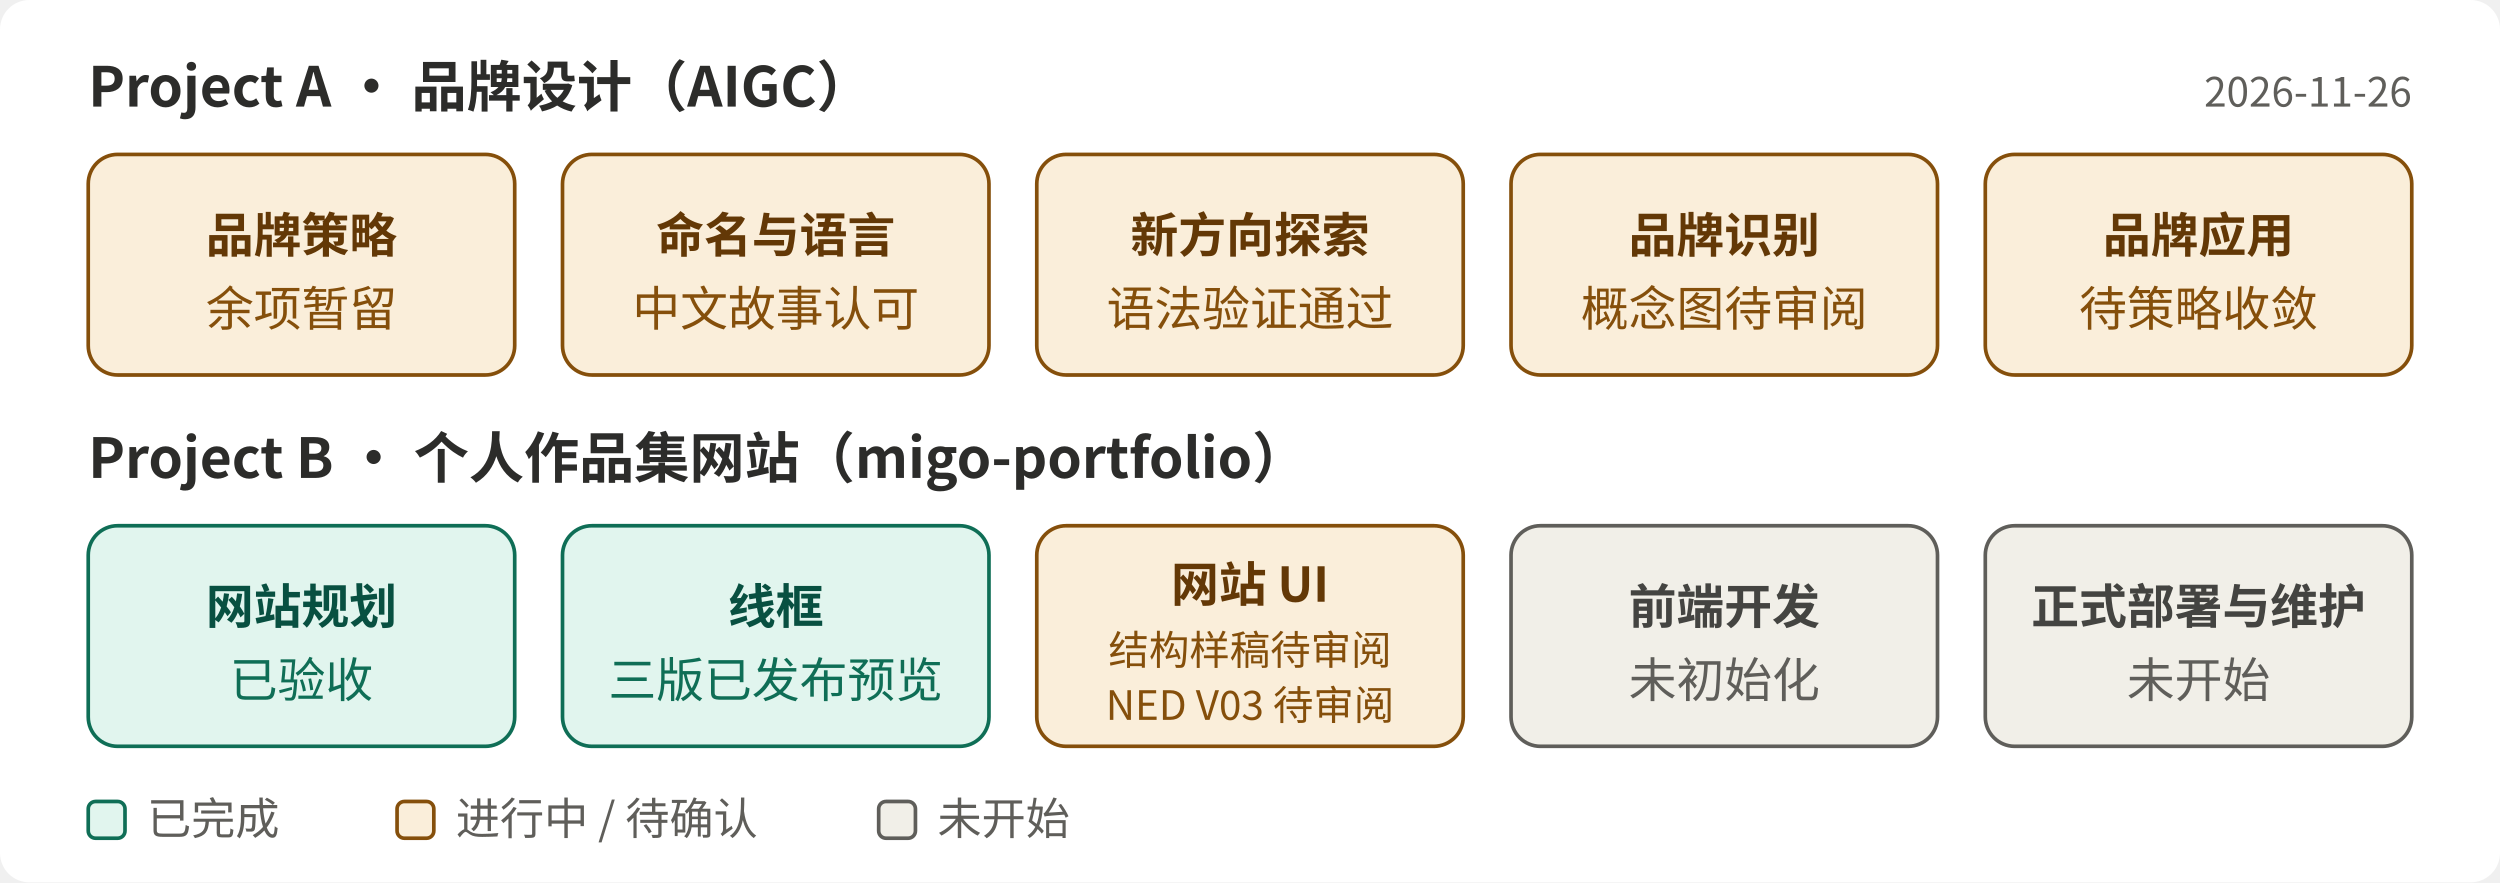
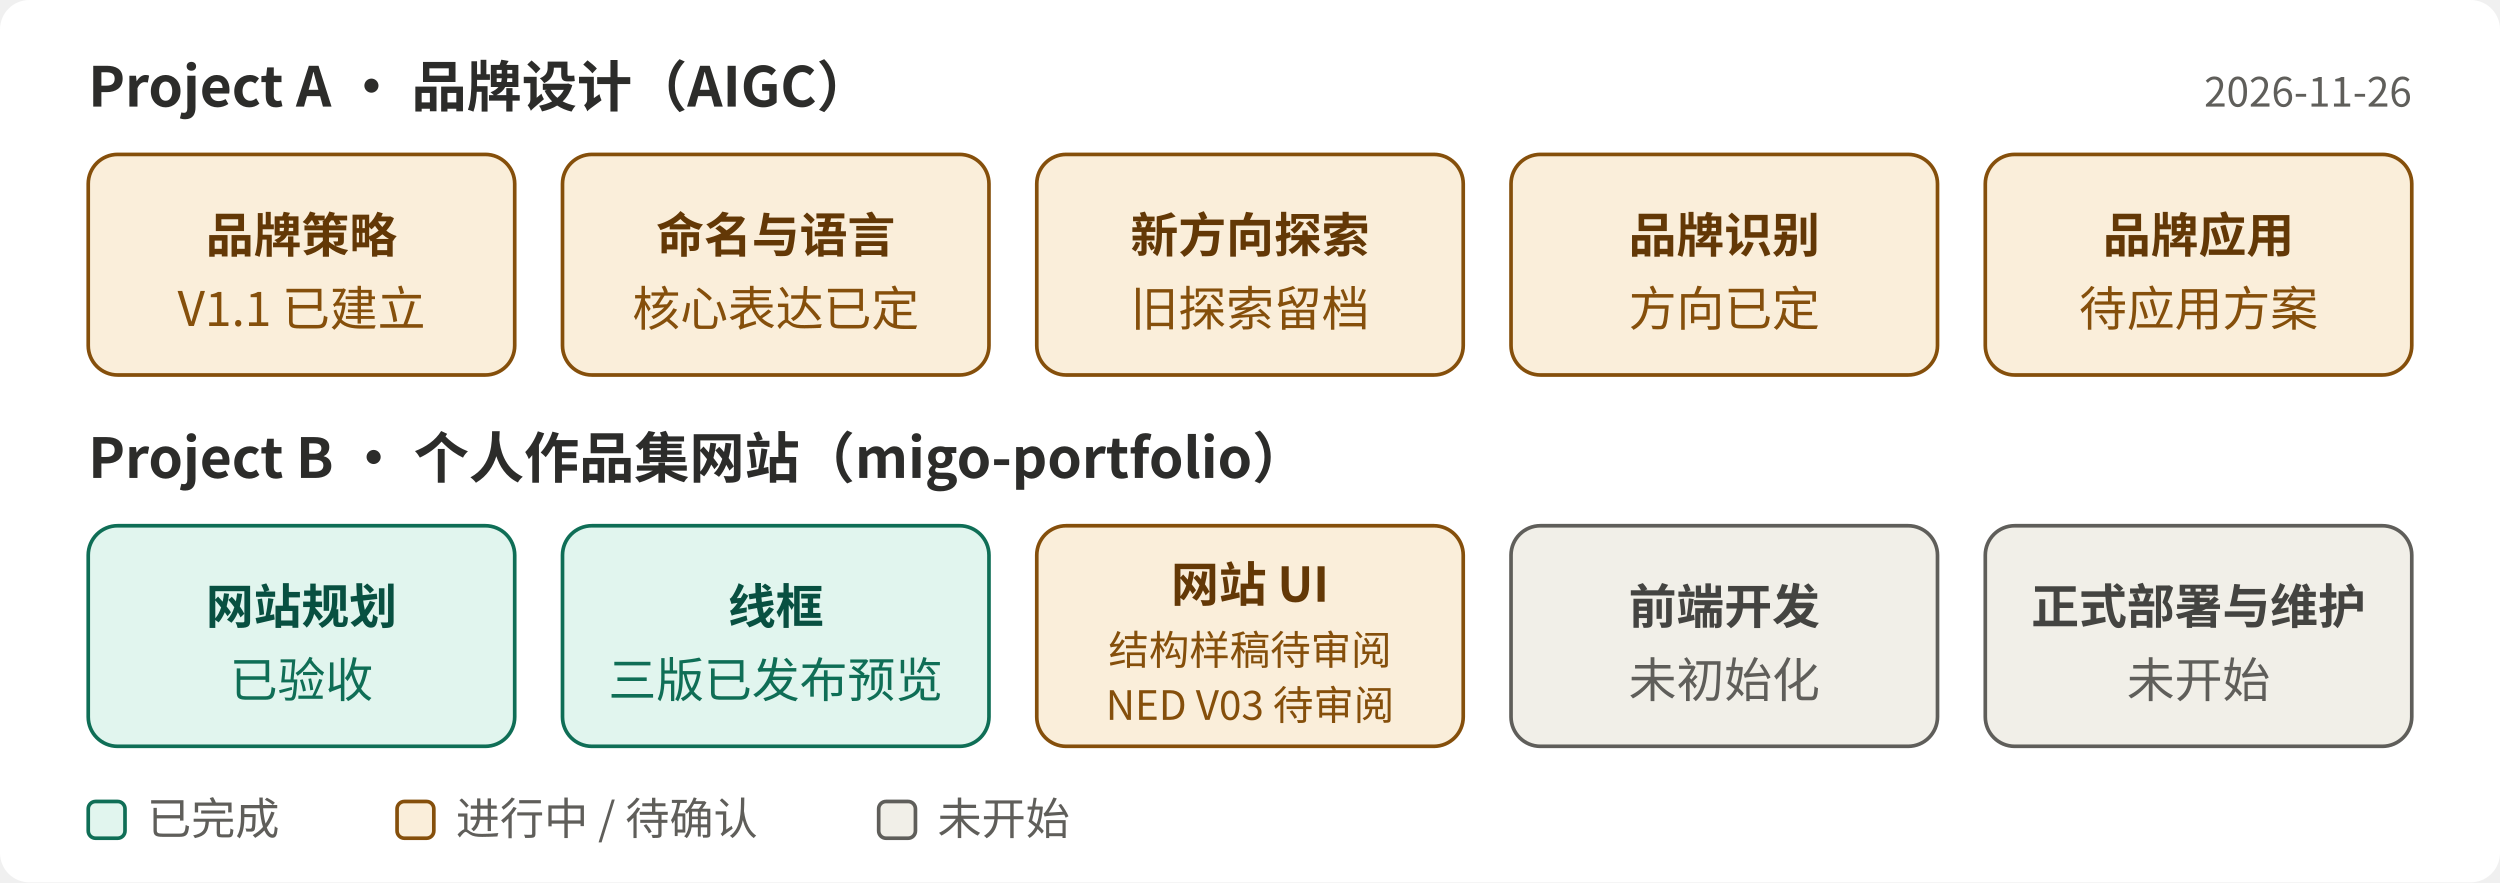
<svg xmlns="http://www.w3.org/2000/svg" width="680" height="240" viewBox="0 0 680 240" role="img" aria-labelledby="progress-title progress-desc" lang="zh-CN" xml:lang="zh-CN" font-family="system-ui, 'Microsoft YaHei', 'PingFang SC', 'Noto Sans CJK SC', sans-serif">
  <rect width="680" height="240" rx="8" fill="#FFFFFF" />
  <text x="24" y="29" font-size="15" font-weight="650" fill="#2C2C2A">Project A · 品牌设计（AIGC）</text>
  <text x="656" y="29" font-size="11" text-anchor="end" fill="#5F5E5A">2026-11-26</text>
  <g font-size="13" text-anchor="middle" dominant-baseline="central">
    <g transform="translate(24 42)">
      <rect width="116" height="60" rx="8" fill="#FAEEDA" stroke="#854F0B" />
      <text x="58" y="21" font-weight="650" fill="#633806">品牌策略</text>
-       <text x="58" y="41" fill="#854F0B">余项暂留</text>
+       <text x="58" y="41" fill="#854F0B">V1.1 已建立</text>
    </g>
    <g transform="translate(153 42)">
      <rect width="116" height="60" rx="8" fill="#FAEEDA" stroke="#854F0B" />
      <text x="58" y="21" font-weight="650" fill="#633806">命名与语言</text>
-       <text x="58" y="41" fill="#854F0B">中文故事认可</text>
+       <text x="58" y="41" fill="#854F0B">核心表达已定</text>
    </g>
    <g transform="translate(282 42)">
      <rect width="116" height="60" rx="8" fill="#FAEEDA" stroke="#854F0B" />
      <text x="58" y="21" font-weight="650" fill="#633806">新方向探索</text>
-       <text x="58" y="41" fill="#854F0B">语法验证通过</text>
+       <text x="58" y="41" fill="#854F0B">旧探索留档</text>
    </g>
    <g transform="translate(411 42)">
      <rect width="116" height="60" rx="8" fill="#FAEEDA" stroke="#854F0B" />
      <text x="58" y="21" font-weight="650" fill="#633806">品牌识别</text>
-       <text x="58" y="41" fill="#854F0B">概念图待审阅</text>
+       <text x="58" y="41" fill="#854F0B">方向已定</text>
    </g>
    <g transform="translate(540 42)">
      <rect width="116" height="60" rx="8" fill="#FAEEDA" stroke="#854F0B" />
      <text x="58" y="21" font-weight="650" fill="#633806">品牌应用</text>
-       <text x="58" y="41" fill="#854F0B">待策略收敛</text>
+       <text x="58" y="41" fill="#854F0B">待应用方案</text>
    </g>
  </g>
  <text x="24" y="130" font-size="15" font-weight="650" fill="#2C2C2A">Project B · 个人作品集网站（migo-portfolio）</text>
  <g font-size="13" text-anchor="middle" dominant-baseline="central">
    <g transform="translate(24 143)">
      <rect width="116" height="60" rx="8" fill="#E1F5EE" stroke="#0F6E56" />
      <text x="58" y="21" font-weight="650" fill="#085041">网站规划</text>
      <text x="58" y="41" fill="#0F6E56">已验收</text>
    </g>
    <g transform="translate(153 143)">
      <rect width="116" height="60" rx="8" fill="#E1F5EE" stroke="#0F6E56" />
      <text x="58" y="21" font-weight="650" fill="#085041">线框</text>
      <text x="58" y="41" fill="#0F6E56">三版已发布预览</text>
    </g>
    <g transform="translate(282 143)">
      <rect width="116" height="60" rx="8" fill="#FAEEDA" stroke="#854F0B" />
      <text x="58" y="15" font-weight="650" fill="#633806">网站 UI</text>
      <text x="58" y="33" font-size="11" fill="#854F0B">结构样稿待审阅</text>
      <text x="58" y="48" font-size="11" fill="#854F0B">NED V03 待审阅</text>
    </g>
    <g transform="translate(411 143)">
      <rect width="116" height="60" rx="8" fill="#F1EFE8" stroke="#5F5E5A" />
      <text x="58" y="21" font-weight="650" fill="#444441">前端开发</text>
      <text x="58" y="41" fill="#5F5E5A">未初始化</text>
    </g>
    <g transform="translate(540 143)">
      <rect width="116" height="60" rx="8" fill="#F1EFE8" stroke="#5F5E5A" />
      <text x="58" y="21" font-weight="650" fill="#444441">正式部署与维护</text>
      <text x="58" y="41" fill="#5F5E5A">未开始</text>
    </g>
  </g>
  <g font-size="12" fill="#5F5E5A">
    <rect x="24" y="218" width="10" height="10" rx="2" fill="#E1F5EE" stroke="#0F6E56" />
    <text x="40" y="227">已完成</text>
    <rect x="108" y="218" width="10" height="10" rx="2" fill="#FAEEDA" stroke="#854F0B" />
    <text x="124" y="227">进行中 / 待确认</text>
    <rect x="239" y="218" width="10" height="10" rx="2" fill="#F1EFE8" stroke="#5F5E5A" />
    <text x="255" y="227">未开始</text>
  </g>
</svg>
